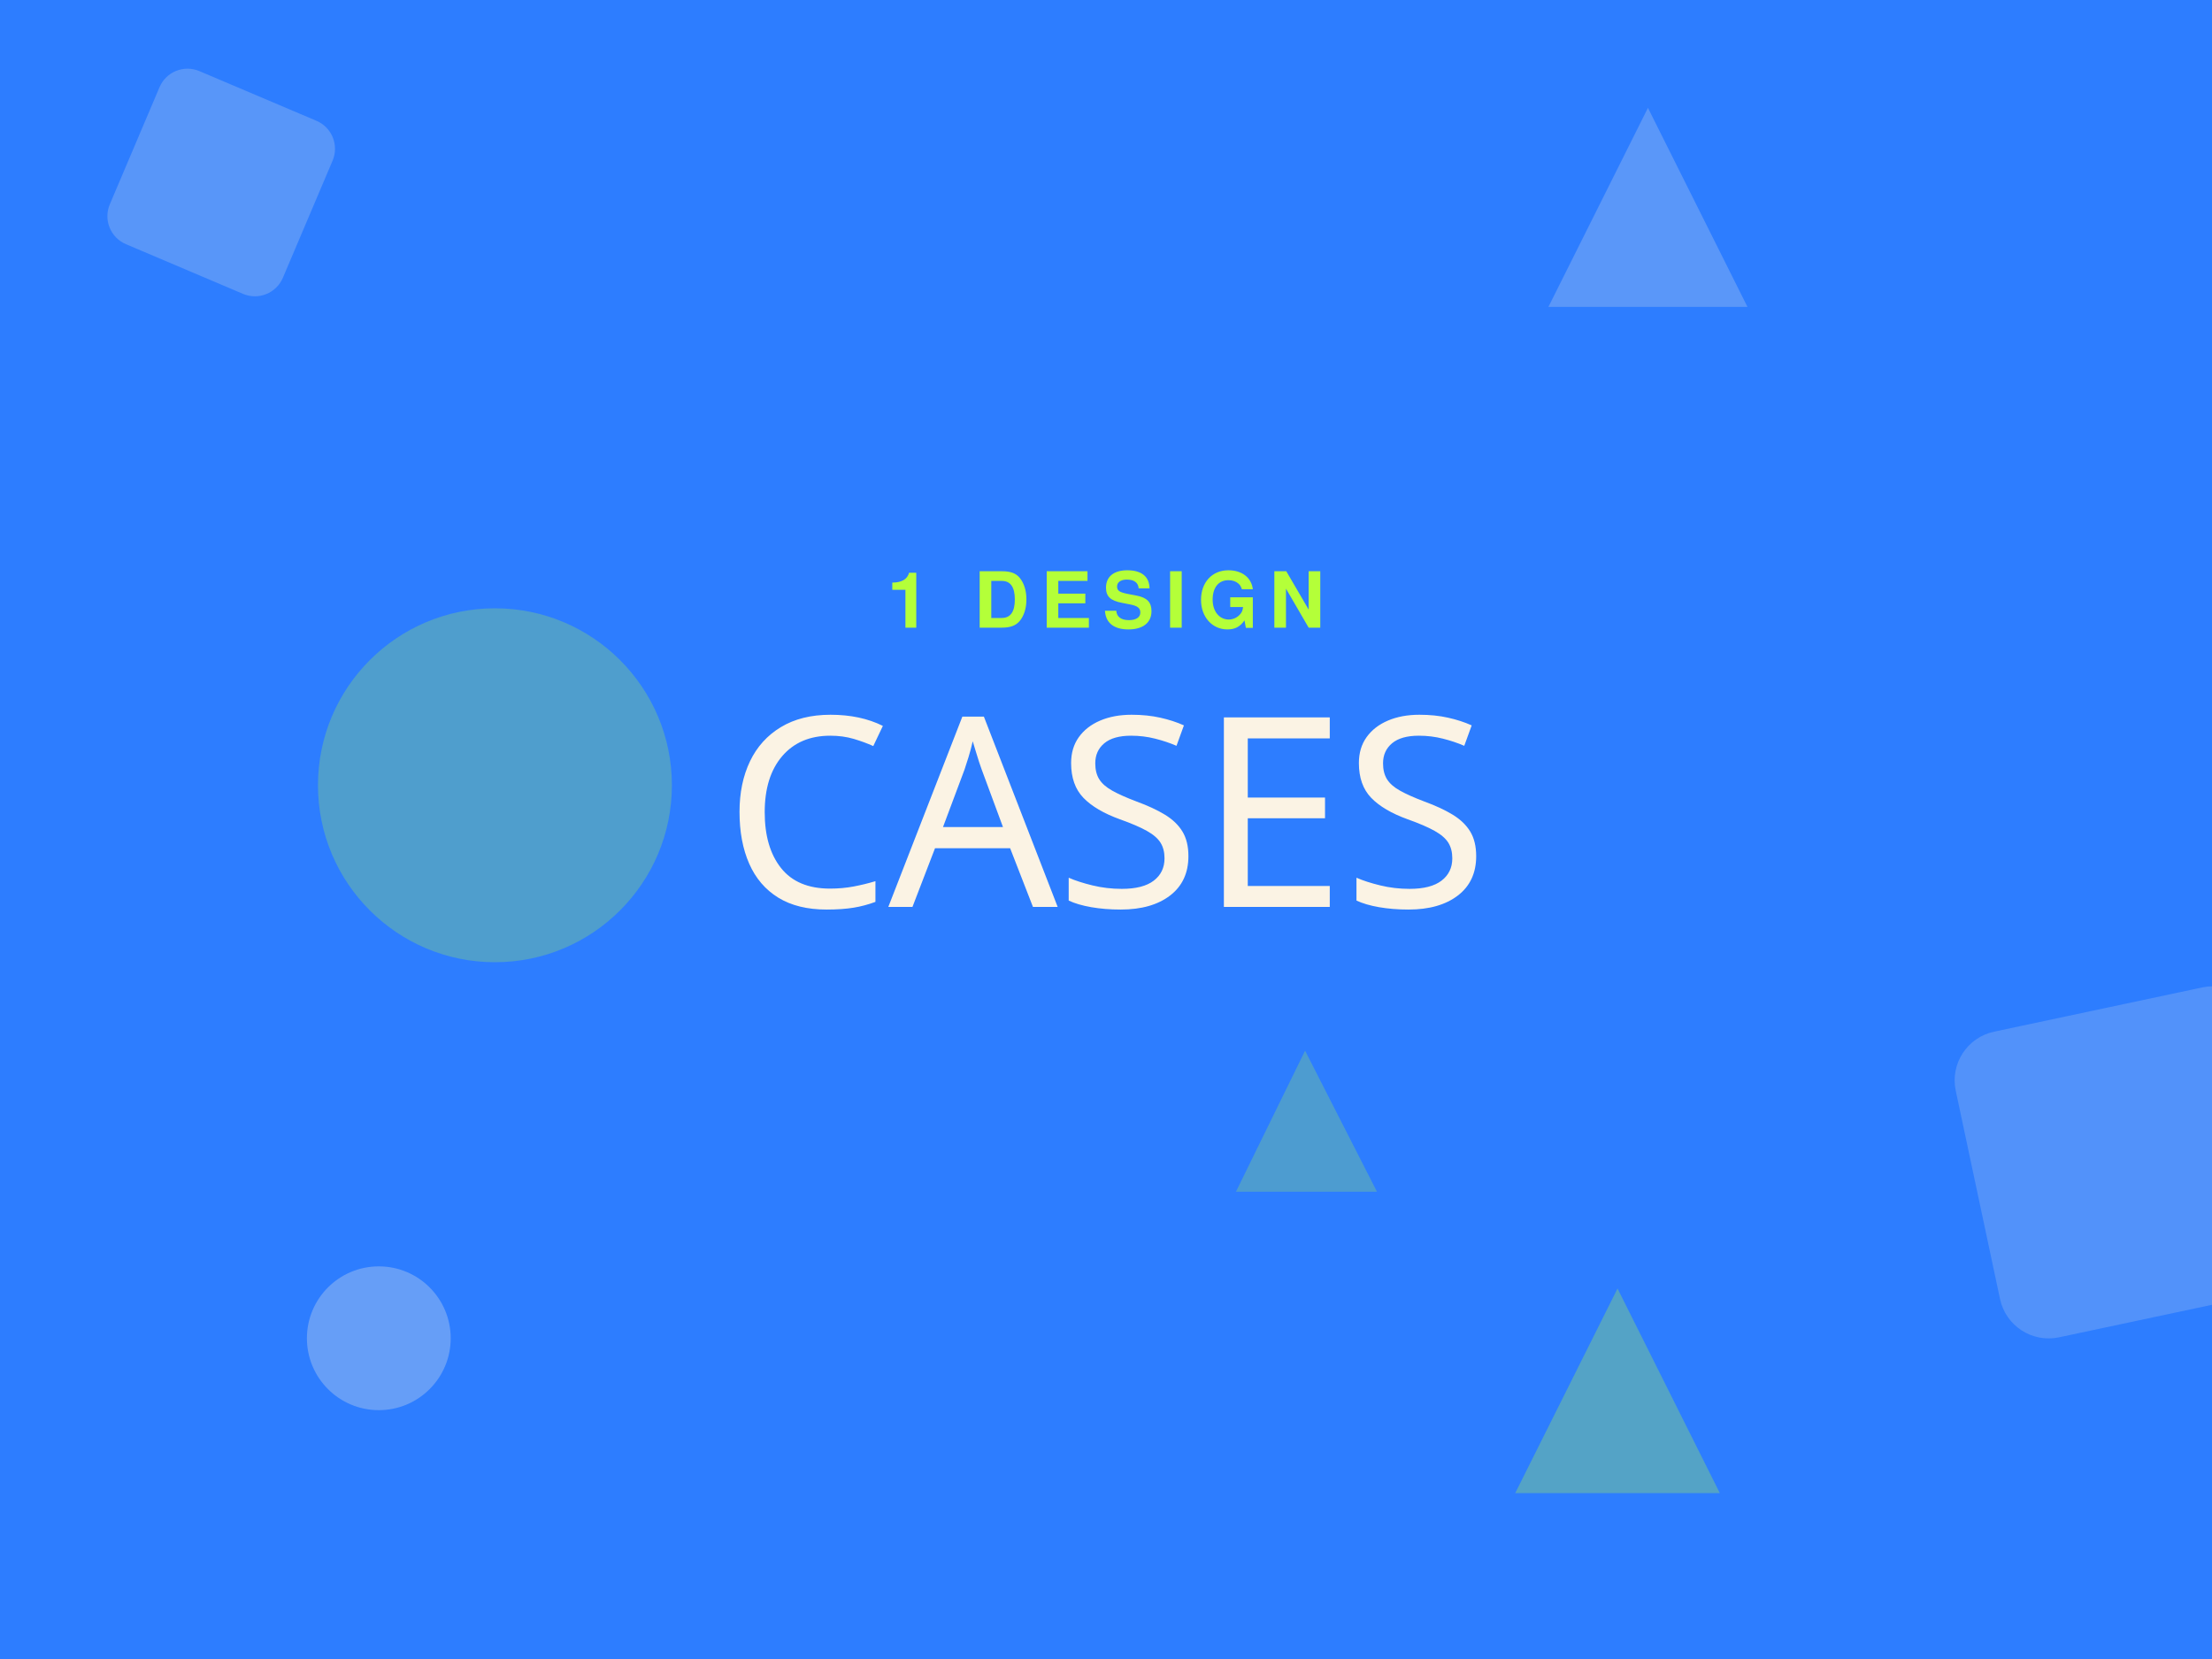
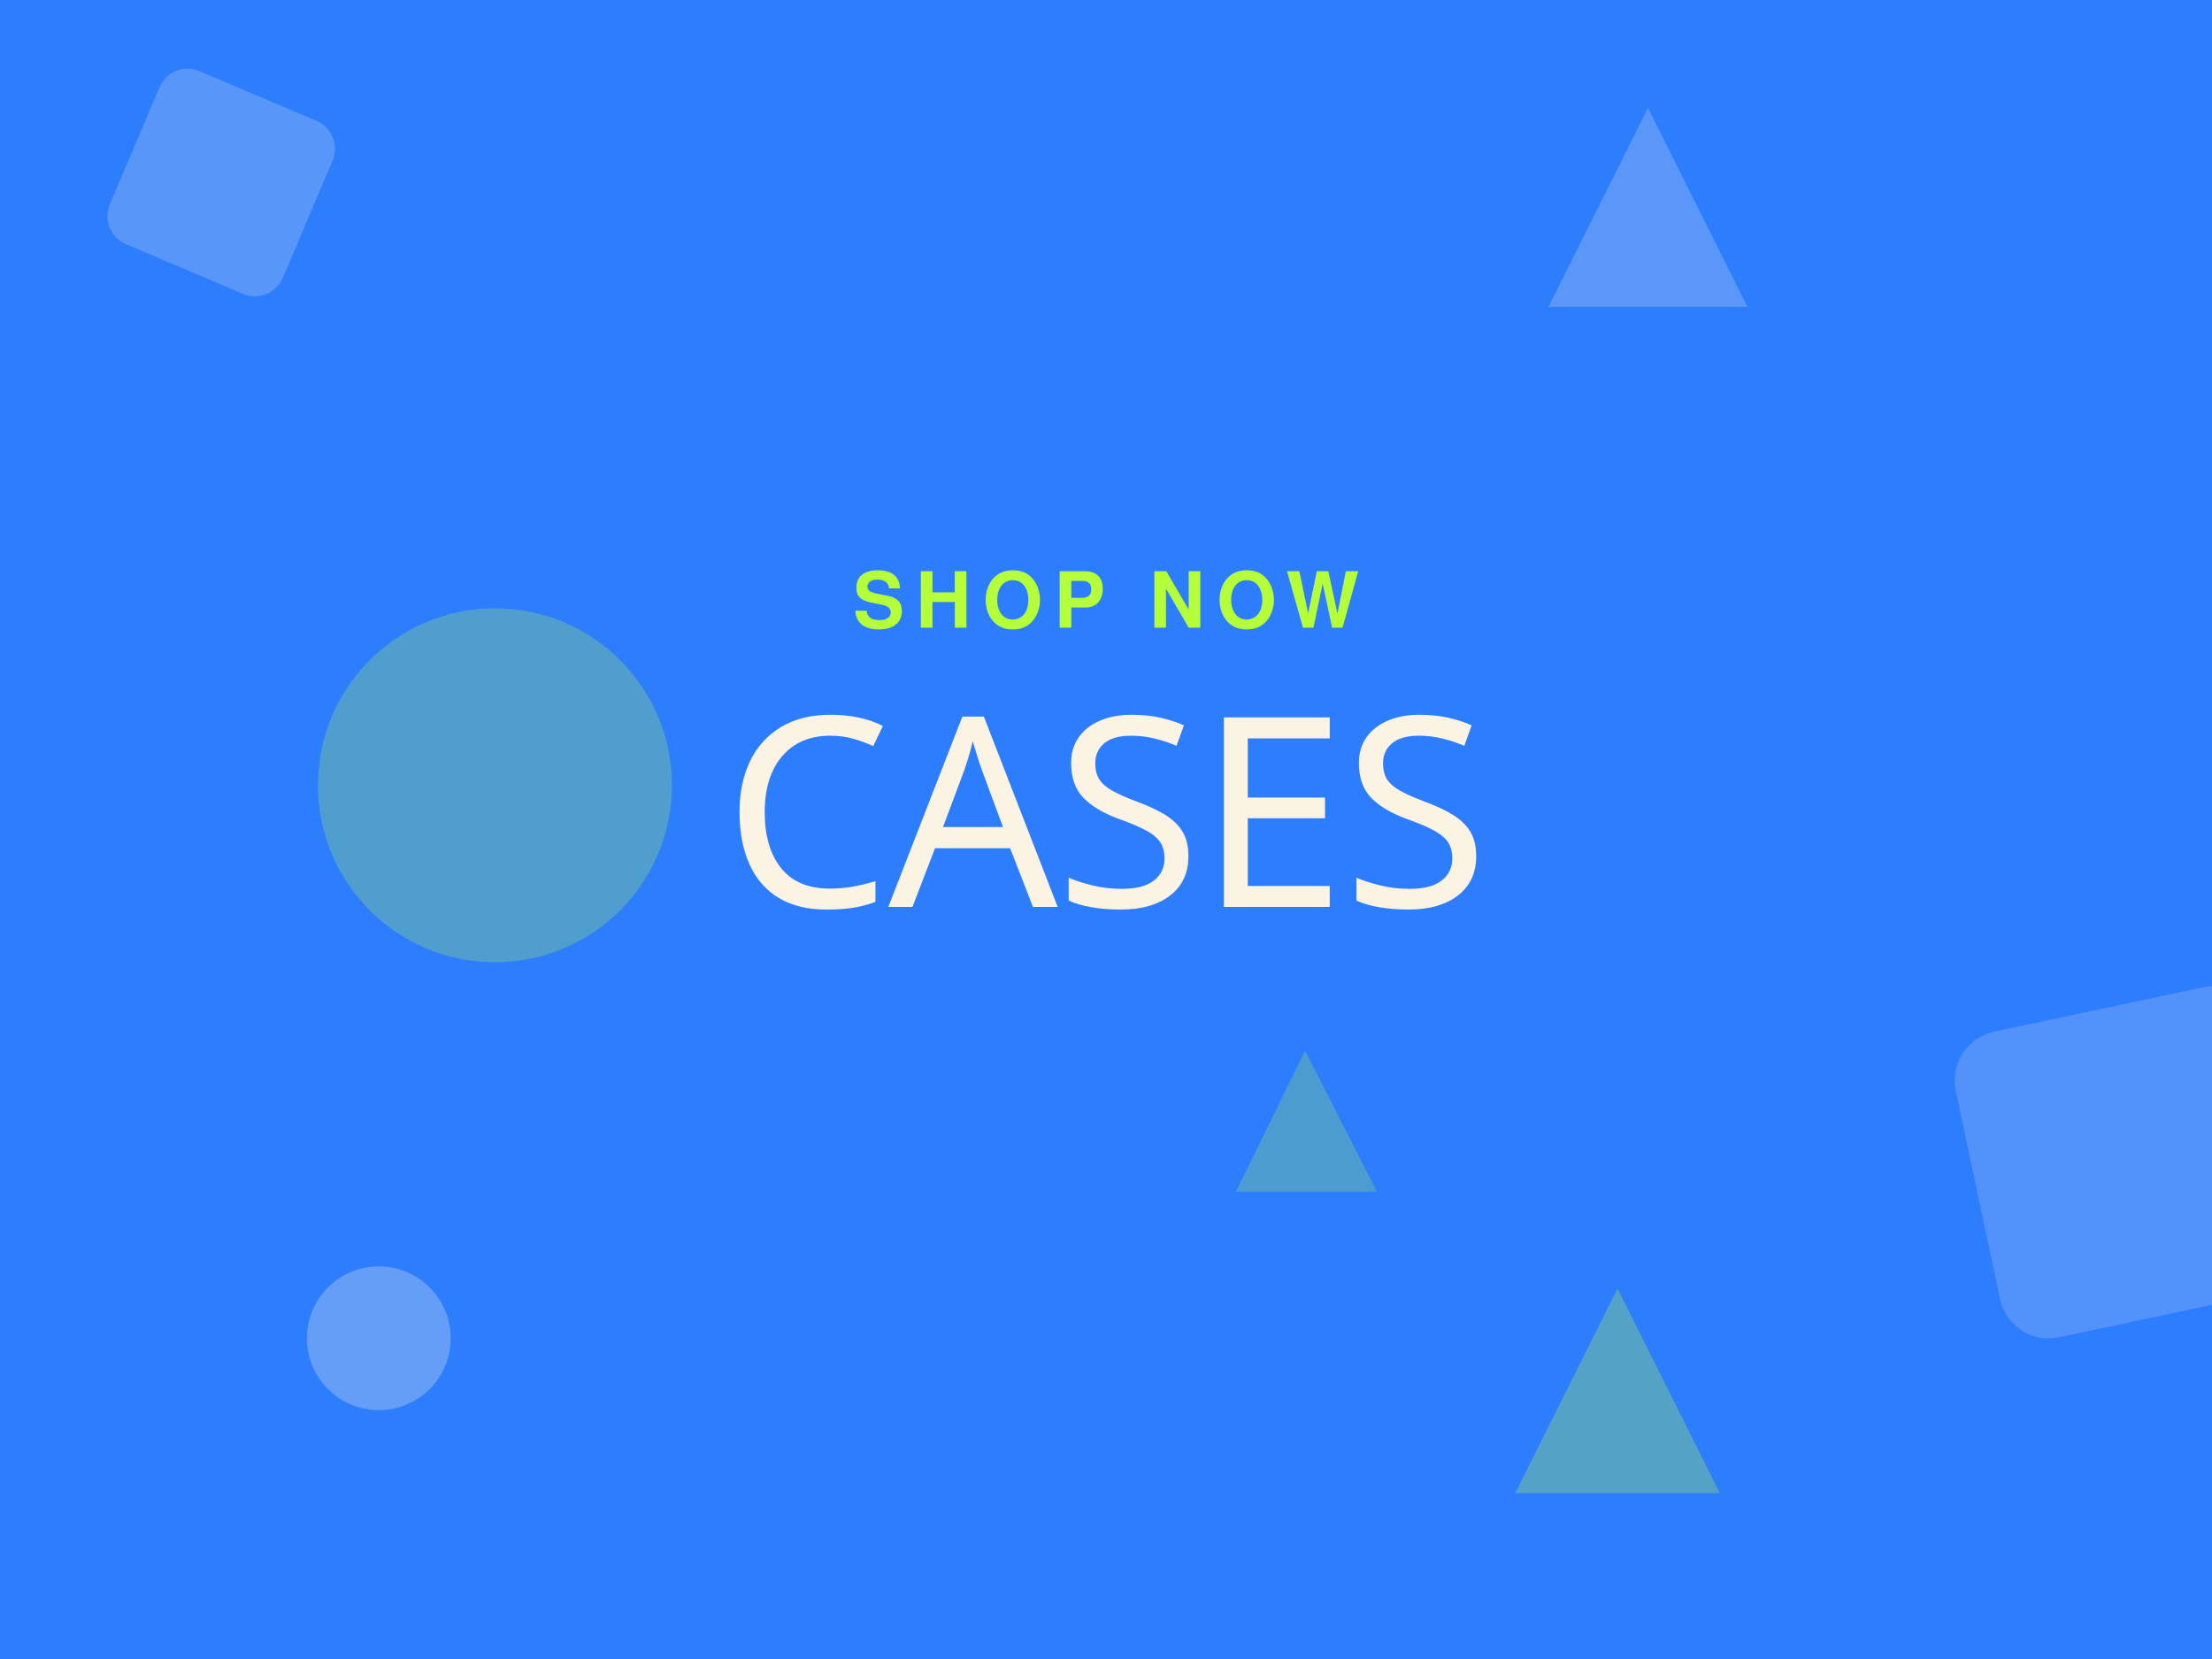
<svg xmlns="http://www.w3.org/2000/svg" viewBox="0 0 800 600" width="800" height="600" role="img">
  <rect width="800" height="600" fill="#2D7DFF" />
  <circle cx="179" cy="284" r="64" fill="#B4FF39" opacity="0.25" />
  <polygon points="447,431 472,380 498,431" fill="#B4FF39" opacity="0.24" />
  <rect x="46" y="32" width="68" height="68" rx="11" fill="#FBF3E4" opacity="0.21" transform="rotate(23 80 66)" />
  <polygon points="548,540 585,466 622,540" fill="#B4FF39" opacity="0.29" />
  <rect x="714" y="364" width="113" height="113" rx="18" fill="#FBF3E4" opacity="0.18" transform="rotate(-12 770 420)" />
  <circle cx="137" cy="484" r="26" fill="#FBF3E4" opacity="0.28" />
  <polygon points="560,111 596,39 632,111" fill="#FBF3E4" opacity="0.22" />
-   <text x="400.0" y="227" text-anchor="middle" fill="#B4FF39" font-family="DM Sans, Helvetica, Arial, sans-serif" font-size="28" font-weight="700" letter-spacing="4">1 DESIGN</text>
+   <text x="400.0" y="227" text-anchor="middle" fill="#B4FF39" font-family="DM Sans, Helvetica, Arial, sans-serif" font-size="28" font-weight="700" letter-spacing="4">SHOP NOW</text>
  <text x="400.0" y="328" text-anchor="middle" fill="#FBF3E4" font-family="Archivo Black, Impact, Haettenschweiler, sans-serif" font-size="96" letter-spacing="-1">CASES</text>
</svg>
